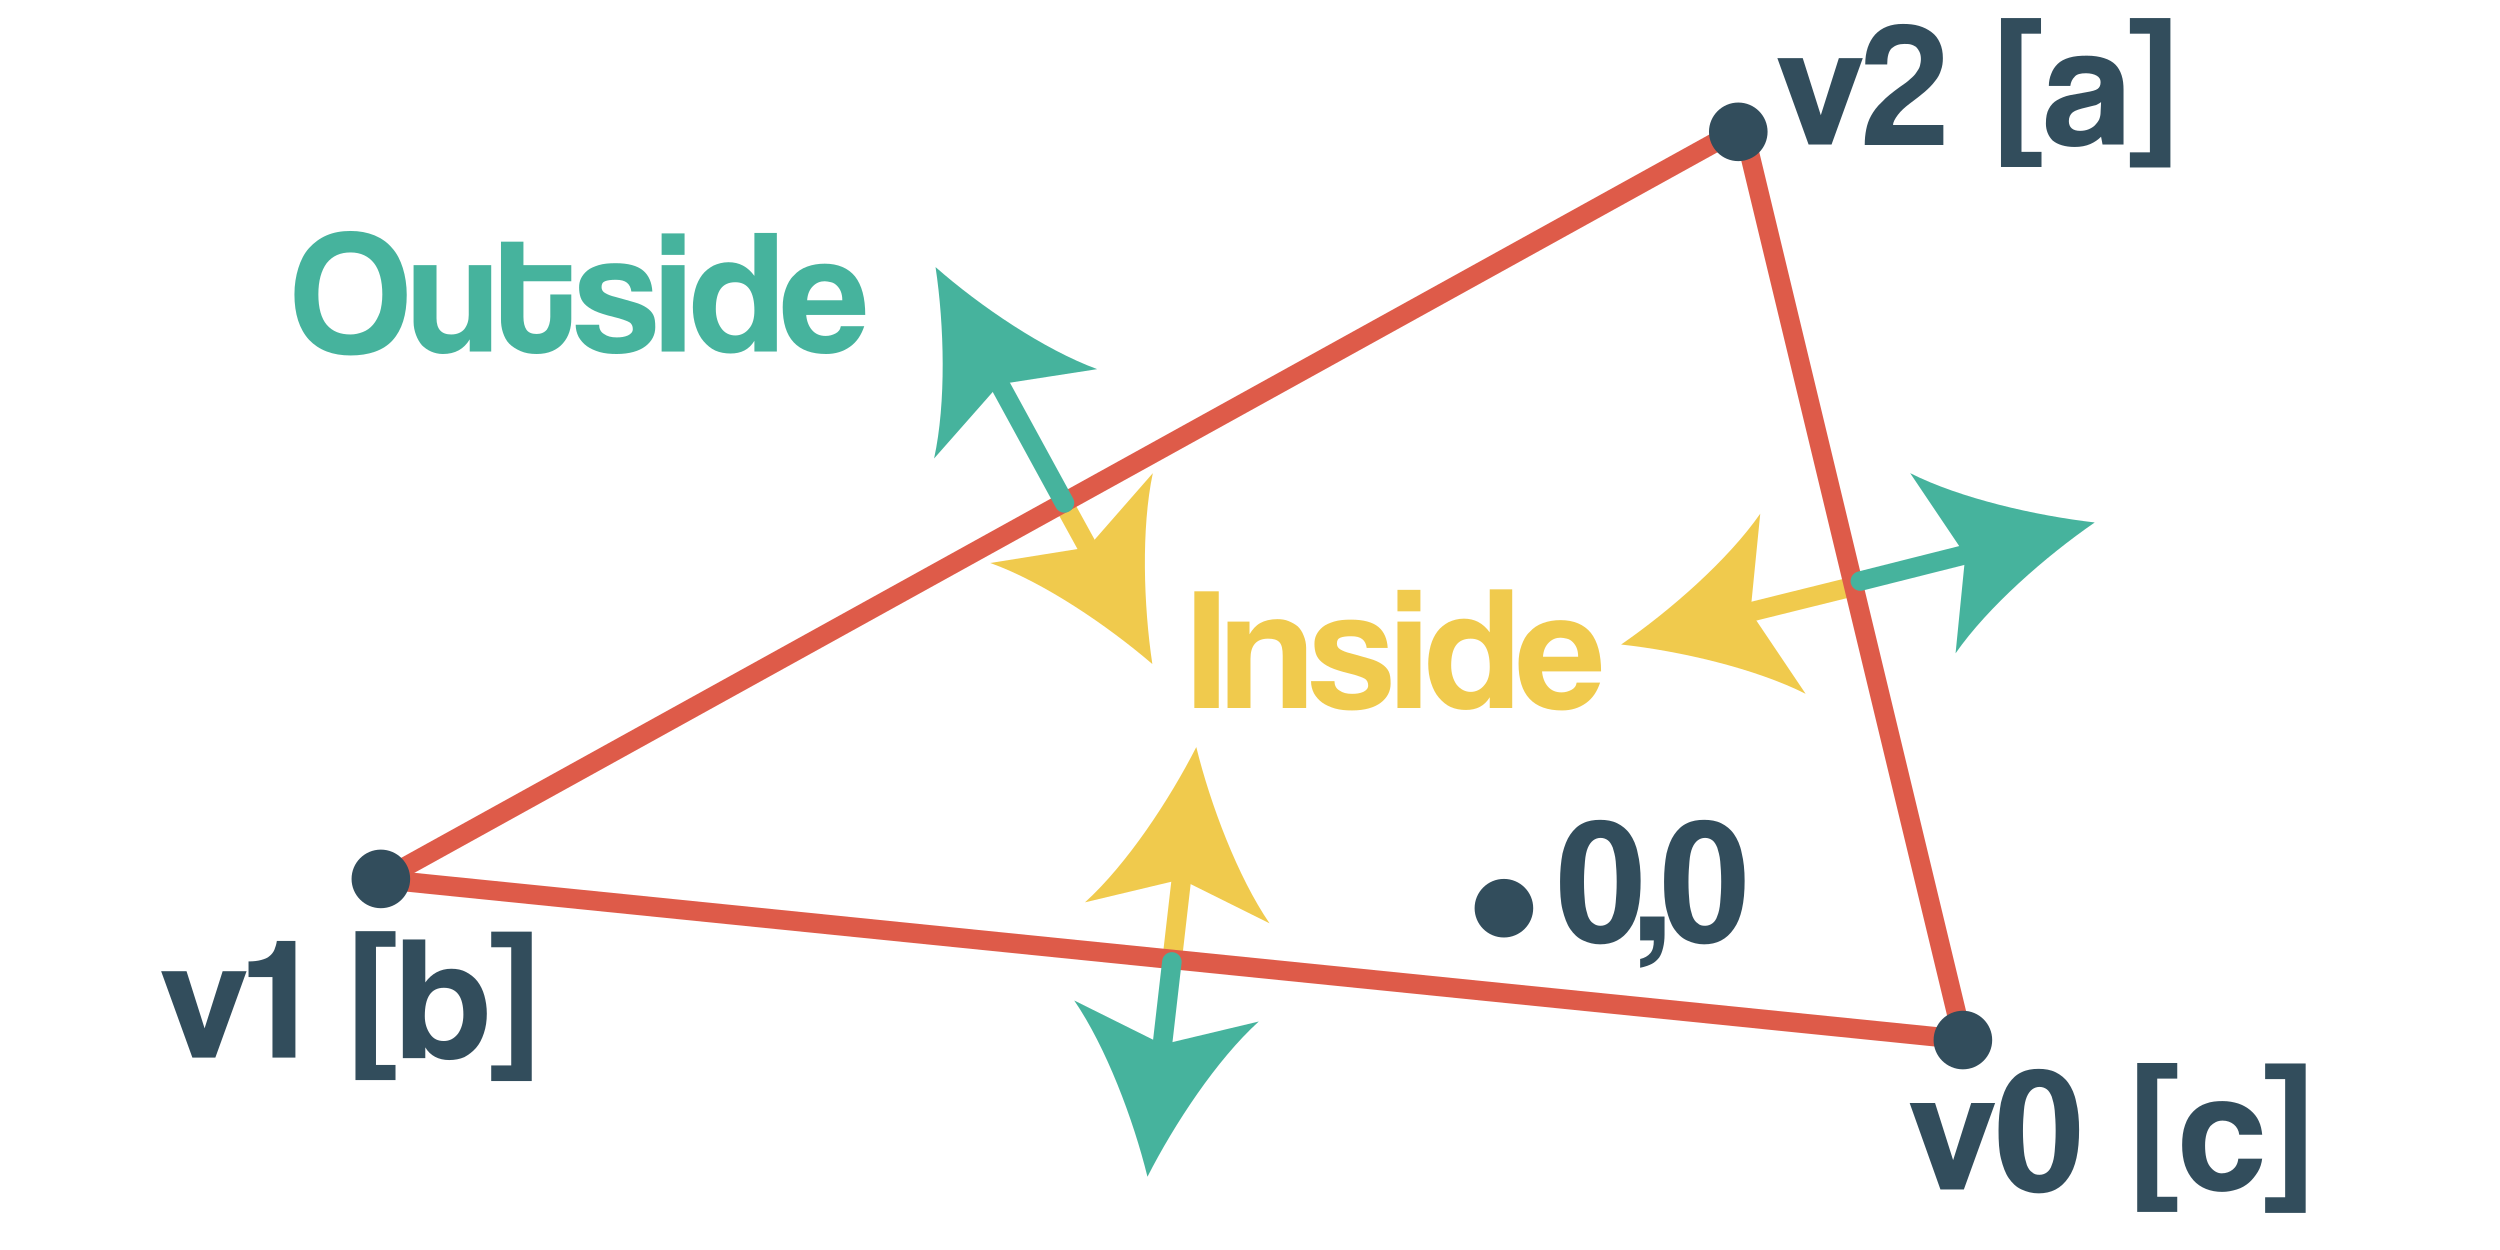
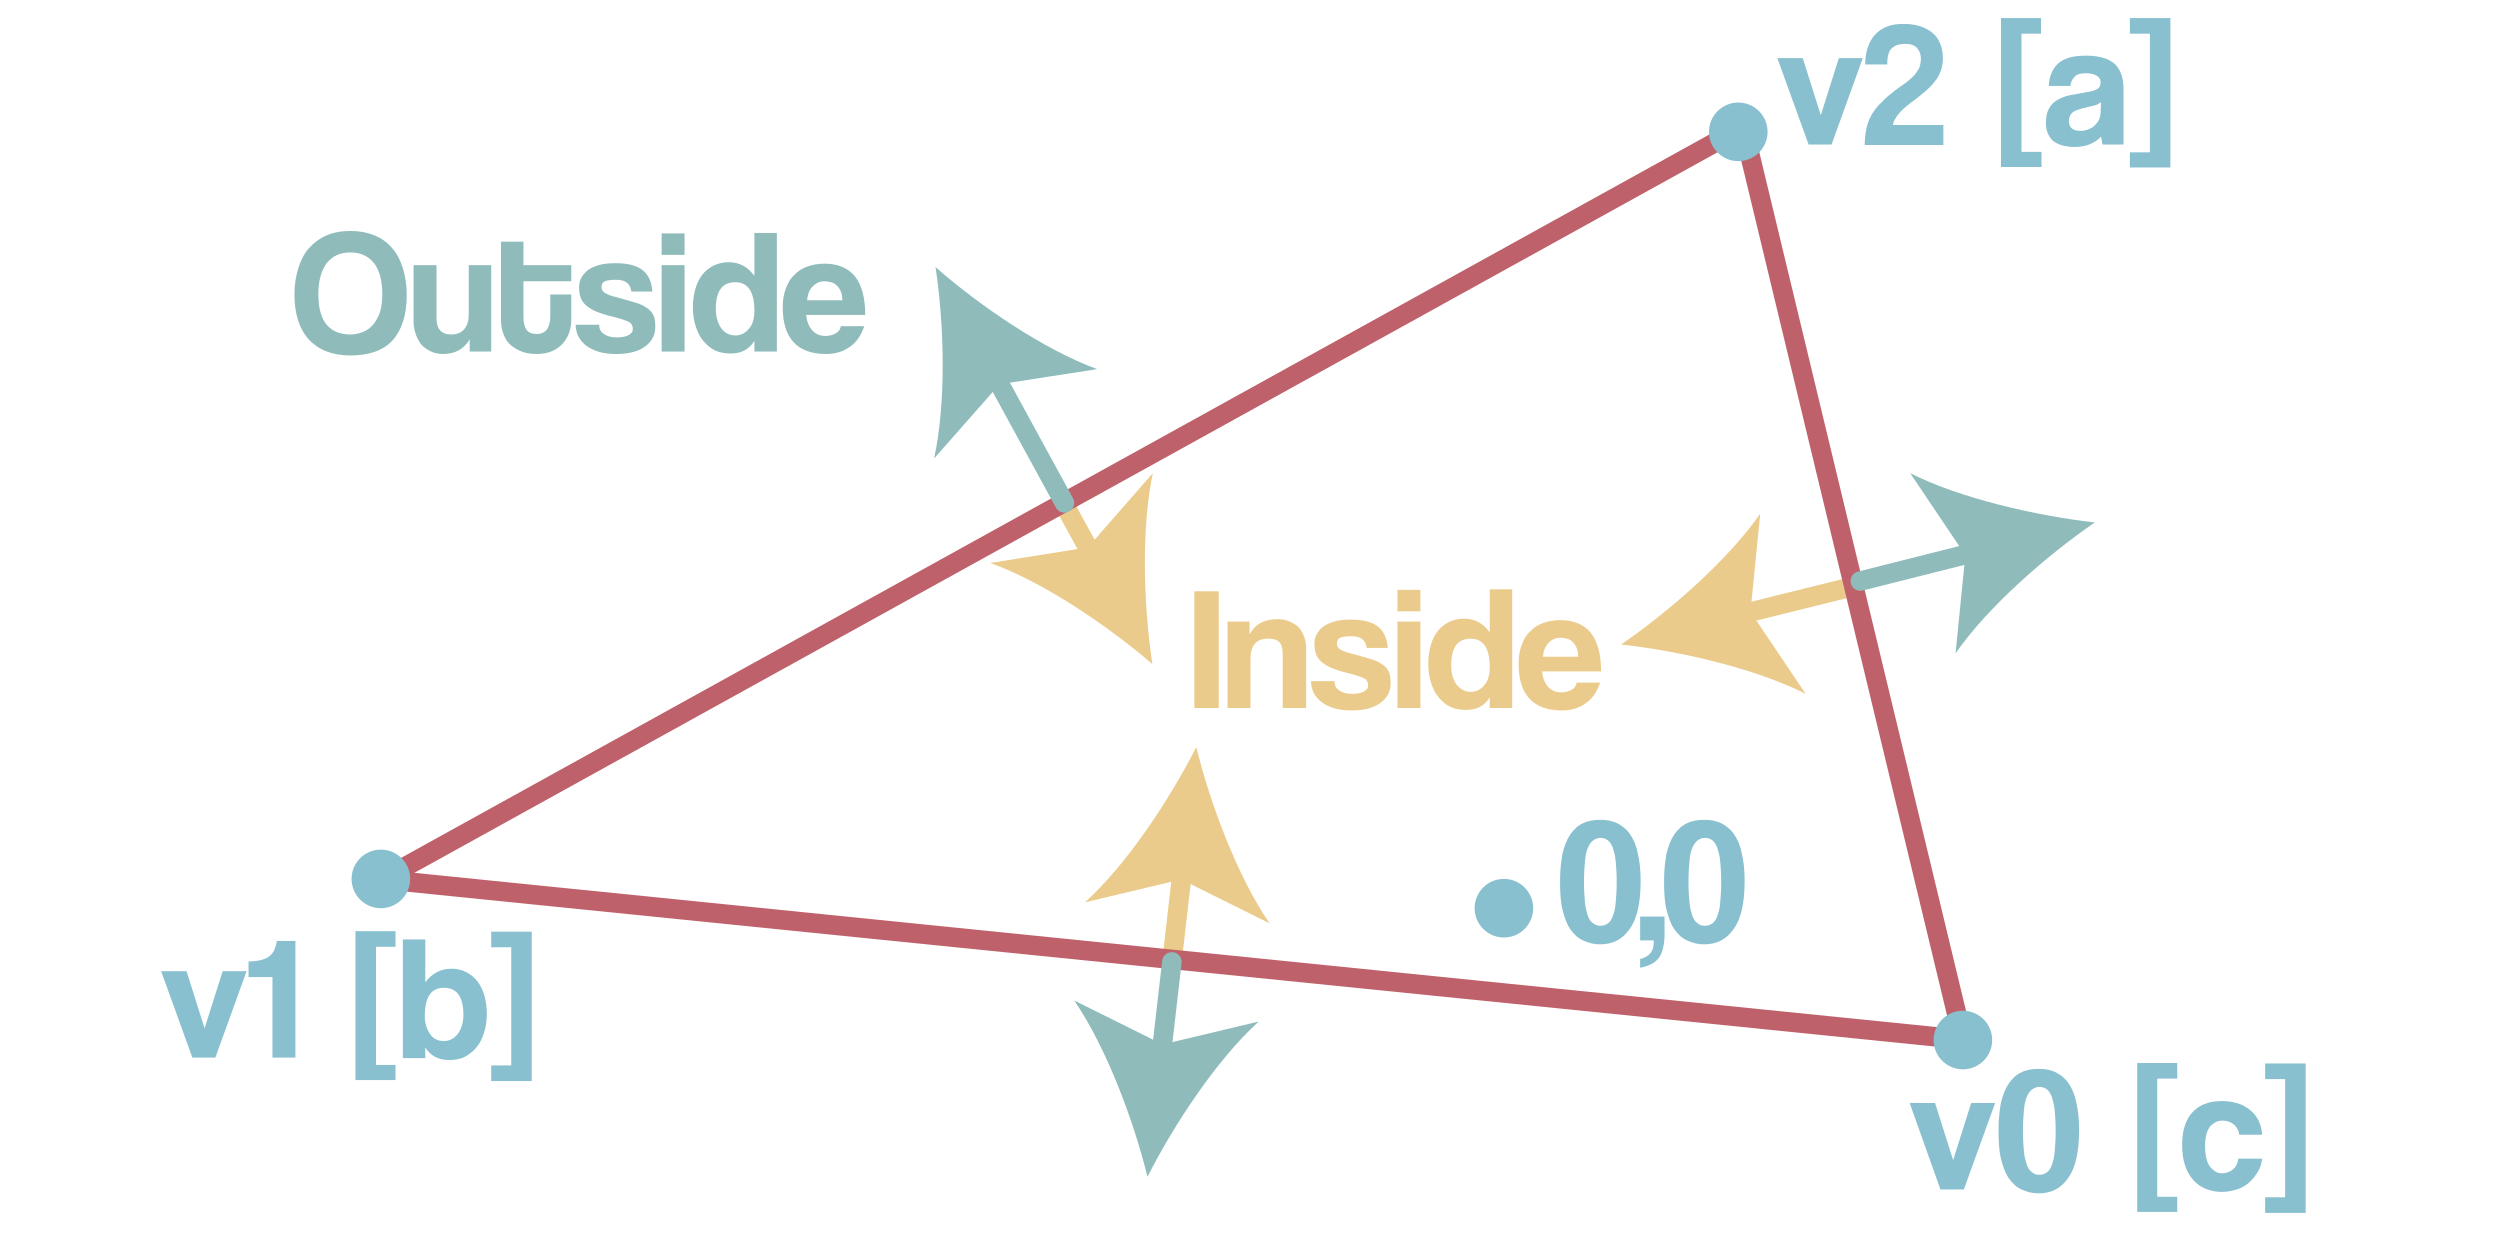
<svg xmlns="http://www.w3.org/2000/svg" version="1.1" id="Layer_1" x="0px" y="0px" viewBox="0 0 512 256" style="enable-background:new 0 0 512 256;" xml:space="preserve">
  <style type="text/css">
- 	.st0{fill:none;stroke:#F0CA4D;stroke-width:4;stroke-linecap:round;stroke-linejoin:round;}
- 	.st1{fill:#F0CA4D;}
- 	.st2{fill:none;stroke:#DE5B49;stroke-width:4;stroke-linecap:round;stroke-linejoin:round;stroke-miterlimit:10;}
- 	.st3{fill:none;stroke:#46B39D;stroke-width:4;stroke-linecap:round;stroke-linejoin:round;}
- 	.st4{fill:#46B39D;}
- 	.st5{fill:#324D5C;}
+ 	.st0{fill:none;stroke:#ebcb8b;stroke-width:4;stroke-linecap:round;stroke-linejoin:round;}
+ 	.st1{fill:#ebcb8b;}
+ 	.st2{fill:none;stroke:#bf616a;stroke-width:4;stroke-linecap:round;stroke-linejoin:round;stroke-miterlimit:10;}
+ 	.st3{fill:none;stroke:#8fbcbb;stroke-width:4;stroke-linecap:round;stroke-linejoin:round;}
+ 	.st4{fill:#8fbcbb;}
+ 	.st5{fill:#88c0d0;}
</style>
  <g>
    <g>
      <line class="st0" x1="217.6" y1="102.7" x2="224.3" y2="114.9" />
      <g>
        <path class="st1" d="M236,136c-9.2-7.9-22.3-16.8-33.2-20.7l20-3.2l13.3-15.2C233.7,108.2,234.2,124,236,136z" />
      </g>
    </g>
  </g>
  <g>
    <g>
      <line class="st0" x1="380" y1="120" x2="355.4" y2="126.1" />
      <g>
        <path class="st1" d="M332,132c10-6.9,21.9-17.3,28.5-26.8l-2,20.1l11.3,16.8C359.5,136.9,344,133.3,332,132z" />
      </g>
    </g>
  </g>
  <g>
    <g>
      <line class="st0" x1="242.3" y1="177" x2="240" y2="197" />
      <g>
        <path class="st1" d="M245,153c-5.5,10.8-14.2,24-22.8,31.8l19.7-4.7l18.1,9C253.5,179.6,247.9,164.8,245,153z" />
      </g>
    </g>
  </g>
  <line class="st2" x1="402" y1="212.9" x2="78.3" y2="180.1" />
  <line class="st2" x1="78.3" y1="180.1" x2="357" y2="26" />
  <line class="st2" x1="402" y1="212.9" x2="357" y2="26" />
  <g>
    <g>
      <line class="st3" x1="218" y1="103" x2="203.2" y2="75.9" />
      <g>
        <path class="st4" d="M191.6,54.7c9.1,8,22.2,16.9,33.1,20.9l-20,3.1l-13.4,15.2C193.8,82.5,193.4,66.7,191.6,54.7z" />
      </g>
    </g>
  </g>
  <g>
    <g>
      <line class="st3" x1="381" y1="119" x2="405.6" y2="112.8" />
      <g>
        <path class="st4" d="M429,107c-10,6.9-21.9,17.3-28.5,26.8l2-20.1l-11.3-16.8C401.5,102.1,416.9,105.6,429,107z" />
      </g>
    </g>
  </g>
  <g>
    <g>
      <line class="st3" x1="237.7" y1="217" x2="240" y2="197" />
      <g>
        <path class="st4" d="M235,241c5.5-10.8,14.2-24,22.8-31.8l-19.7,4.7l-18.1-9C226.5,214.4,232.1,229.2,235,241z" />
      </g>
    </g>
  </g>
  <g>
    <path class="st1" d="M244.6,145v-23.9h5V145H244.6z" />
    <path class="st1" d="M262.7,145v-10.7c0-1.4-0.2-2.3-0.7-2.8s-1.2-0.7-2.3-0.7c-2.4,0-3.6,1.4-3.6,4.1V145h-4.7v-17.7h4.5v2.6   c0.6-1,1.3-1.8,2.2-2.3s2.1-0.8,3.5-0.8c0.8,0,1.6,0.1,2.3,0.4c0.7,0.3,1.3,0.6,1.9,1.1c0.5,0.5,0.9,1.1,1.2,1.9   c0.3,0.7,0.5,1.6,0.5,2.5V145H262.7z" />
    <path class="st1" d="M279.9,132.7c-0.1-0.8-0.4-1.4-0.9-1.8s-1.2-0.6-2.3-0.6c-1,0-1.7,0.1-2.2,0.3c-0.5,0.2-0.7,0.6-0.7,1.2   c0,0.5,0.2,0.9,0.7,1.2c0.5,0.3,1.2,0.6,2.1,0.8c1.5,0.4,2.8,0.8,3.9,1.1c1.1,0.3,1.9,0.7,2.5,1.1c0.6,0.4,1.1,0.9,1.4,1.5   c0.3,0.6,0.4,1.4,0.4,2.5c0,1.6-0.7,2.9-2,3.9c-1.3,1-3.3,1.6-5.9,1.6c-1.3,0-2.4-0.1-3.5-0.4c-1-0.3-1.9-0.7-2.6-1.2   c-0.7-0.5-1.3-1.2-1.7-1.9c-0.4-0.8-0.6-1.6-0.6-2.5h4.8c0,0.8,0.3,1.5,1,1.9c0.7,0.5,1.5,0.7,2.6,0.7c0.9,0,1.6-0.1,2.3-0.4   c0.6-0.3,1-0.7,1-1.3c0-0.6-0.2-1.1-0.7-1.4s-1.2-0.5-2.1-0.8c-1.7-0.4-3.1-0.8-4.2-1.2c-1.1-0.4-1.9-0.9-2.5-1.4s-1-1.1-1.2-1.7   c-0.2-0.6-0.3-1.3-0.3-2c0-0.7,0.1-1.3,0.4-1.9s0.7-1.1,1.3-1.6c0.6-0.5,1.4-0.8,2.3-1.1c1-0.3,2.1-0.4,3.5-0.4   c2.5,0,4.4,0.5,5.6,1.5c1.2,1,1.8,2.5,1.9,4.3H279.9z" />
    <path class="st1" d="M286.2,125.2v-4.4h4.7v4.4H286.2z M286.2,145v-17.7h4.7V145H286.2z" />
    <path class="st1" d="M305.1,145l0-2.2c-1.1,1.8-2.7,2.6-4.9,2.6c-1.1,0-2.2-0.2-3.1-0.6c-0.9-0.4-1.7-1.1-2.4-1.9   c-0.7-0.8-1.2-1.8-1.6-3c-0.4-1.2-0.6-2.5-0.6-4c0-1.3,0.2-2.6,0.5-3.7c0.3-1.1,0.8-2.1,1.4-2.9c0.6-0.8,1.4-1.4,2.3-1.9   c0.9-0.4,1.9-0.7,3.1-0.7c2.2,0,3.9,0.9,5.3,2.8v-8.8h4.6V145H305.1z M301.2,141.7c1.1,0,2.1-0.5,2.8-1.4c0.8-0.9,1.1-2.2,1.1-3.7   c0-3.8-1.3-5.8-3.9-5.8c-2.7,0-4,1.8-4,5.5c0,1.6,0.4,2.9,1.1,3.9C299.1,141.2,300.1,141.7,301.2,141.7z" />
    <path class="st1" d="M315.8,137.4c0.1,1.3,0.5,2.4,1.2,3.2s1.6,1.2,2.8,1.2c0.8,0,1.4-0.2,2-0.5s1-0.8,1.1-1.5h4.8   c-0.6,1.8-1.5,3.2-2.9,4.2s-3,1.5-4.9,1.5c-5.9,0-8.9-3.2-8.9-9.6c0-1.4,0.2-2.6,0.6-3.7c0.4-1.1,0.9-2.1,1.7-2.8   c0.7-0.8,1.6-1.4,2.7-1.8s2.3-0.6,3.6-0.6c2.7,0,4.8,0.9,6.2,2.6c1.4,1.8,2.1,4.4,2.1,7.9H315.8z M323.2,134.4   c0-0.6-0.1-1.2-0.3-1.7c-0.2-0.5-0.5-0.9-0.8-1.2c-0.3-0.3-0.7-0.6-1.2-0.7s-0.9-0.2-1.3-0.2c-0.9,0-1.7,0.3-2.4,1   c-0.7,0.7-1.1,1.6-1.2,2.9H323.2z" />
  </g>
  <g>
    <path class="st4" d="M71.8,72.8c-3.7,0-6.5-1.1-8.5-3.2c-2-2.2-3-5.3-3-9.3c0-2,0.3-3.8,0.8-5.4s1.2-3,2.2-4.1c1-1.1,2.2-2,3.6-2.6   c1.4-0.6,3-0.9,4.9-0.9c1.8,0,3.4,0.3,4.9,0.9c1.4,0.6,2.6,1.4,3.6,2.6c1,1.1,1.7,2.5,2.2,4.1c0.5,1.6,0.8,3.5,0.8,5.5   c0,4.1-1,7.2-2.9,9.3S75.5,72.8,71.8,72.8z M71.8,68.5c0.9,0,1.7-0.2,2.5-0.5c0.8-0.3,1.5-0.8,2.1-1.5c0.6-0.7,1-1.5,1.4-2.5   c0.3-1,0.5-2.3,0.5-3.7c0-2.8-0.6-5-1.7-6.4s-2.7-2.2-4.8-2.2c-2.1,0-3.7,0.7-4.9,2.2c-1.1,1.5-1.7,3.6-1.7,6.4   c0,2.8,0.6,4.9,1.7,6.2C68.1,67.9,69.7,68.5,71.8,68.5z" />
    <path class="st4" d="M96.2,72v-2.5c-1.2,2-3,3-5.5,3c-0.9,0-1.7-0.2-2.4-0.5s-1.4-0.8-1.9-1.3c-0.5-0.6-0.9-1.3-1.2-2.1   s-0.5-1.7-0.5-2.7V54.3h4.7v10.9c0,2.2,1,3.3,3,3.3c1.2,0,2.1-0.4,2.7-1.1c0.6-0.8,0.9-1.7,0.9-2.9V54.3h4.6V72H96.2z" />
    <path class="st4" d="M112.6,60.3h4.4v5c0,0.9-0.1,1.8-0.4,2.7c-0.3,0.9-0.7,1.6-1.3,2.3s-1.3,1.2-2.2,1.6c-0.9,0.4-2,0.6-3.2,0.6   c-1.3,0-2.4-0.2-3.3-0.6c-0.9-0.4-1.7-0.9-2.3-1.5c-0.6-0.6-1-1.4-1.3-2.3c-0.3-0.9-0.4-1.8-0.4-2.7V49.5h4.6v4.8h9.8v3.3h-9.8v7.3   c0,1.1,0.2,2,0.6,2.6c0.4,0.6,1.1,0.9,2.1,0.9c0.9,0,1.6-0.3,2.1-0.9c0.4-0.6,0.7-1.5,0.7-2.6V60.3z" />
    <path class="st4" d="M129.3,59.7c-0.1-0.8-0.4-1.4-0.9-1.8s-1.2-0.6-2.3-0.6c-1,0-1.7,0.1-2.2,0.3c-0.5,0.2-0.7,0.6-0.7,1.2   c0,0.5,0.2,0.9,0.7,1.2c0.5,0.3,1.2,0.6,2.1,0.8c1.5,0.4,2.8,0.8,3.9,1.1c1.1,0.3,1.9,0.7,2.5,1.1c0.6,0.4,1.1,0.9,1.4,1.5   c0.3,0.6,0.4,1.4,0.4,2.5c0,1.6-0.7,2.9-2,3.9c-1.3,1-3.3,1.6-5.9,1.6c-1.3,0-2.4-0.1-3.5-0.4c-1-0.3-1.9-0.7-2.6-1.2   c-0.7-0.5-1.3-1.2-1.7-1.9c-0.4-0.8-0.6-1.6-0.6-2.5h4.8c0,0.8,0.3,1.5,1,1.9c0.7,0.5,1.5,0.7,2.6,0.7c0.9,0,1.6-0.1,2.3-0.4   c0.6-0.3,1-0.7,1-1.3c0-0.6-0.2-1.1-0.7-1.4s-1.2-0.5-2.1-0.8c-1.7-0.4-3.1-0.8-4.2-1.2c-1.1-0.4-1.9-0.9-2.5-1.4s-1-1.1-1.2-1.7   c-0.2-0.6-0.3-1.3-0.3-2c0-0.7,0.1-1.3,0.4-1.9c0.3-0.6,0.7-1.1,1.3-1.6c0.6-0.5,1.4-0.8,2.3-1.1c1-0.3,2.1-0.4,3.5-0.4   c2.5,0,4.4,0.5,5.6,1.5c1.2,1,1.8,2.5,1.9,4.3H129.3z" />
    <path class="st4" d="M135.5,52.2v-4.4h4.7v4.4H135.5z M135.5,72V54.3h4.7V72H135.5z" />
    <path class="st4" d="M154.5,72l0-2.2c-1.1,1.8-2.7,2.6-4.9,2.6c-1.1,0-2.2-0.2-3.1-0.6c-0.9-0.4-1.7-1.1-2.4-1.9   c-0.7-0.8-1.2-1.8-1.6-3c-0.4-1.2-0.6-2.5-0.6-4c0-1.3,0.2-2.6,0.5-3.7c0.3-1.1,0.8-2.1,1.4-2.9c0.6-0.8,1.4-1.4,2.3-1.9   c0.9-0.4,1.9-0.7,3.1-0.7c2.2,0,3.9,0.9,5.3,2.8v-8.8h4.6V72H154.5z M150.6,68.7c1.1,0,2.1-0.5,2.8-1.4c0.8-0.9,1.1-2.2,1.1-3.7   c0-3.8-1.3-5.8-3.9-5.8c-2.7,0-4,1.8-4,5.5c0,1.6,0.4,2.9,1.1,3.9C148.4,68.2,149.4,68.7,150.6,68.7z" />
    <path class="st4" d="M165.1,64.4c0.1,1.3,0.5,2.4,1.2,3.2s1.6,1.2,2.8,1.2c0.8,0,1.4-0.2,2-0.5s1-0.8,1.1-1.5h4.8   c-0.6,1.8-1.5,3.2-2.9,4.2s-3,1.5-4.9,1.5c-5.9,0-8.9-3.2-8.9-9.6c0-1.4,0.2-2.6,0.6-3.7c0.4-1.1,0.9-2.1,1.7-2.8   c0.7-0.8,1.6-1.4,2.7-1.8s2.3-0.6,3.6-0.6c2.7,0,4.8,0.9,6.2,2.6c1.4,1.8,2.1,4.4,2.1,7.9H165.1z M172.5,61.4   c0-0.6-0.1-1.2-0.3-1.7c-0.2-0.5-0.5-0.9-0.8-1.2c-0.3-0.3-0.7-0.6-1.2-0.7s-0.9-0.2-1.3-0.2c-0.9,0-1.7,0.3-2.4,1   c-0.7,0.7-1.1,1.6-1.2,2.9H172.5z" />
  </g>
  <g>
    <path class="st5" d="M397.4,243.6l-6.3-17.7h5.2l3.7,11.7l3.7-11.7h4.9l-6.4,17.7H397.4z" />
    <path class="st5" d="M417.5,244.4c-1.3,0-2.4-0.3-3.5-0.8s-1.9-1.3-2.6-2.3c-0.7-1-1.2-2.4-1.6-4c-0.4-1.6-0.5-3.6-0.5-5.8   c0-2.2,0.2-4.1,0.5-5.7c0.4-1.6,0.9-2.9,1.6-3.9c0.7-1,1.5-1.8,2.6-2.3c1-0.5,2.2-0.7,3.5-0.7s2.5,0.2,3.5,0.7   c1,0.5,1.9,1.2,2.6,2.2c0.7,1,1.3,2.3,1.6,3.9c0.4,1.6,0.6,3.5,0.6,5.7c0,4.4-0.7,7.7-2.2,9.8C422.1,243.4,420.1,244.4,417.5,244.4   z M417.7,240.6c0.6,0,1.1-0.2,1.5-0.5c0.4-0.3,0.8-0.8,1-1.5c0.3-0.7,0.5-1.6,0.6-2.8c0.1-1.1,0.2-2.5,0.2-4.2   c0-1.7-0.1-3.1-0.2-4.2c-0.1-1.2-0.4-2.1-0.6-2.8c-0.3-0.7-0.6-1.2-1-1.5s-0.9-0.5-1.5-0.5c-0.6,0-1.1,0.2-1.5,0.5   c-0.4,0.3-0.8,0.8-1.1,1.5s-0.5,1.6-0.6,2.8c-0.1,1.1-0.2,2.5-0.2,4.2c0,1.7,0.1,3.1,0.2,4.2c0.1,1.2,0.4,2.1,0.6,2.8   c0.3,0.7,0.6,1.2,1.1,1.5C416.6,240.5,417.1,240.6,417.7,240.6z" />
    <path class="st5" d="M437.7,248.3v-30.6h8.2v3.2h-4.1v24.2h4.1v3.1H437.7z" />
    <path class="st5" d="M463.3,237.2c-0.1,1-0.4,2-0.9,2.8s-1.1,1.6-1.8,2.2c-0.7,0.6-1.5,1.1-2.5,1.4s-1.9,0.5-3,0.5   c-1.2,0-2.3-0.2-3.3-0.6c-1-0.4-1.9-1-2.6-1.8s-1.3-1.8-1.7-3c-0.4-1.2-0.6-2.6-0.6-4.2s0.2-3,0.6-4.1c0.4-1.2,1-2.1,1.7-2.8   c0.7-0.7,1.6-1.3,2.6-1.6c1-0.4,2.2-0.5,3.4-0.5c1.2,0,2.2,0.2,3.2,0.5c0.9,0.3,1.8,0.8,2.5,1.4c0.7,0.6,1.3,1.3,1.7,2.2   c0.4,0.8,0.6,1.8,0.7,2.8h-4.7c-0.1-0.9-0.5-1.6-1.1-2.1c-0.6-0.5-1.4-0.8-2.3-0.8c-0.5,0-1,0.1-1.4,0.3c-0.4,0.2-0.8,0.5-1.1,0.8   c-0.3,0.4-0.6,0.9-0.8,1.6c-0.2,0.7-0.3,1.5-0.3,2.4c0,1.9,0.3,3.4,1,4.3c0.7,0.9,1.5,1.4,2.4,1.4s1.7-0.3,2.3-0.8   c0.6-0.5,1-1.2,1.1-2.2H463.3z" />
    <path class="st5" d="M463.9,248.3v-3.1h4.1v-24.2h-4.1v-3.2h8.3v30.6H463.9z" />
  </g>
  <g>
    <path class="st5" d="M39.4,216.6L33,198.9h5.2l3.7,11.7l3.7-11.7h4.9l-6.4,17.7H39.4z" />
    <path class="st5" d="M55.8,216.6v-16.5h-4.9v-3.2c1,0,1.9-0.1,2.6-0.3c0.7-0.2,1.3-0.4,1.7-0.8c0.4-0.3,0.8-0.8,1-1.3   c0.2-0.5,0.4-1.1,0.5-1.8h3.8v23.9H55.8z" />
    <path class="st5" d="M72.8,221.3v-30.6H81v3.2H77v24.2H81v3.1H72.8z" />
    <path class="st5" d="M82.5,216.6v-24.2h4.6v8.8c1.3-1.8,3.1-2.8,5.3-2.8c1.2,0,2.2,0.2,3.1,0.7s1.7,1.1,2.3,1.9   c0.6,0.8,1.1,1.8,1.4,2.9c0.3,1.1,0.5,2.3,0.5,3.7c0,1.5-0.2,2.8-0.6,4c-0.4,1.2-0.9,2.2-1.6,3c-0.7,0.8-1.5,1.4-2.4,1.9   c-0.9,0.4-2,0.6-3.1,0.6c-2.2,0-3.9-0.9-4.9-2.6l0,2.2H82.5z M90.9,213.2c1.2,0,2.1-0.5,2.9-1.5c0.7-1,1.1-2.3,1.1-3.9   c0-3.6-1.3-5.5-4-5.5c-2.6,0-3.9,1.9-3.9,5.8c0,1.5,0.4,2.7,1.1,3.7C88.8,212.8,89.7,213.2,90.9,213.2z" />
    <path class="st5" d="M100.6,221.3v-3.1h4.1v-24.2h-4.1v-3.2h8.3v30.6H100.6z" />
  </g>
  <g>
    <path class="st5" d="M370.4,29.6L364,11.9h5.2l3.7,11.7l3.7-11.7h4.9l-6.4,17.7H370.4z" />
    <path class="st5" d="M381.9,29.6c0-1.1,0.1-2.1,0.3-3.1s0.5-1.9,1-2.8c0.5-0.9,1.2-1.9,2.2-2.8c0.9-1,2.2-2,3.7-3.1   c0.9-0.6,1.6-1.1,2.1-1.6c0.6-0.5,1-0.9,1.3-1.4c0.3-0.4,0.6-0.9,0.7-1.3c0.1-0.4,0.2-0.9,0.2-1.4c0-0.6-0.1-1.1-0.3-1.5   s-0.4-0.7-0.7-1c-0.3-0.2-0.7-0.4-1.1-0.5s-0.8-0.1-1.3-0.1c-1.1,0-1.9,0.3-2.6,0.9c-0.6,0.6-0.9,1.7-0.9,3.3h-4.5   c0-2.6,0.7-4.6,2-6.1c1.4-1.5,3.3-2.2,5.7-2.2c1.2,0,2.3,0.1,3.3,0.4c1,0.3,1.8,0.7,2.6,1.3s1.3,1.3,1.7,2.2s0.6,1.9,0.6,3.1   c0,0.9-0.1,1.7-0.4,2.5c-0.2,0.7-0.6,1.5-1.2,2.2c-0.5,0.7-1.3,1.5-2.1,2.2s-2,1.6-3.2,2.5c-0.9,0.7-1.7,1.4-2.3,2.2s-1,1.5-1,2.1   h10.3v4.1H381.9z" />
    <path class="st5" d="M409.8,34.3V3.7h8.2v3.2H414v24.2h4.1v3.1H409.8z" />
    <path class="st5" d="M430.6,29.6c-0.1-0.5-0.2-1-0.3-1.6c-0.6,0.6-1.3,1.1-2.2,1.5s-2,0.6-3.2,0.6c-2,0-3.5-0.5-4.5-1.3   c-0.9-0.9-1.4-2.1-1.4-3.5c0-1.3,0.2-2.3,0.6-3c0.4-0.8,1-1.4,1.7-1.8c0.7-0.4,1.6-0.8,2.6-1s2.1-0.4,3.3-0.6s2-0.4,2.4-0.7   c0.4-0.3,0.6-0.7,0.6-1.4c0-0.6-0.3-1-0.8-1.3s-1.3-0.5-2.2-0.5c-1.1,0-1.9,0.2-2.3,0.7c-0.5,0.5-0.8,1.1-0.9,1.9h-4.4   c0-0.9,0.2-1.8,0.5-2.5c0.3-0.8,0.7-1.4,1.3-2c0.6-0.6,1.4-1,2.4-1.3c1-0.3,2.2-0.4,3.6-0.4c1.4,0,2.6,0.2,3.5,0.5   c1,0.3,1.8,0.8,2.3,1.3c0.6,0.6,1,1.3,1.3,2.2c0.3,0.9,0.4,1.9,0.4,3v11.2H430.6z M430.3,20.9c-0.2,0.2-0.6,0.4-1,0.6   c-0.5,0.1-1.1,0.3-2,0.5c-1.3,0.3-2.3,0.6-2.8,1s-0.8,1-0.8,1.8c0,1.3,0.8,2,2.3,2c0.6,0,1.2-0.1,1.7-0.3c0.5-0.2,1-0.5,1.3-0.8   s0.7-0.8,0.9-1.2c0.2-0.5,0.3-1,0.3-1.5L430.3,20.9z" />
    <path class="st5" d="M436.2,34.3v-3.1h4.1V6.9h-4.1V3.7h8.3v30.6H436.2z" />
  </g>
  <circle class="st5" cx="402" cy="213" r="6" />
  <circle class="st5" cx="78" cy="180" r="6" />
  <circle class="st5" cx="356" cy="27" r="6" />
  <circle class="st5" cx="308" cy="186" r="6" />
  <g>
    <path class="st5" d="M327.7,193.4c-1.3,0-2.4-0.3-3.5-0.8s-1.9-1.3-2.6-2.3c-0.7-1-1.2-2.4-1.6-4c-0.4-1.6-0.5-3.6-0.5-5.8   c0-2.2,0.2-4.1,0.5-5.7c0.4-1.6,0.9-2.9,1.6-3.9c0.7-1,1.5-1.8,2.6-2.3c1-0.5,2.2-0.7,3.5-0.7s2.5,0.2,3.5,0.7   c1,0.5,1.9,1.2,2.6,2.2c0.7,1,1.3,2.3,1.6,3.9c0.4,1.6,0.6,3.5,0.6,5.7c0,4.4-0.7,7.7-2.2,9.8C332.3,192.4,330.3,193.4,327.7,193.4   z M327.8,189.6c0.6,0,1.1-0.2,1.5-0.5c0.4-0.3,0.8-0.8,1-1.5c0.3-0.7,0.5-1.6,0.6-2.8c0.1-1.1,0.2-2.5,0.2-4.2   c0-1.7-0.1-3.1-0.2-4.2c-0.1-1.2-0.4-2.1-0.6-2.8c-0.3-0.7-0.6-1.2-1-1.5s-0.9-0.5-1.5-0.5c-0.6,0-1.1,0.2-1.5,0.5   c-0.4,0.3-0.8,0.8-1.1,1.5s-0.5,1.6-0.6,2.8c-0.1,1.1-0.2,2.5-0.2,4.2c0,1.7,0.1,3.1,0.2,4.2c0.1,1.2,0.4,2.1,0.6,2.8   c0.3,0.7,0.6,1.2,1.1,1.5C326.8,189.5,327.3,189.6,327.8,189.6z" />
    <path class="st5" d="M335.9,196.4c0.9-0.2,1.6-0.6,2.1-1.2s0.7-1.4,0.7-2.6h-2.8v-4.9h5v3.7c0,1-0.1,1.9-0.3,2.7   c-0.2,0.8-0.4,1.4-0.8,2c-0.4,0.5-0.9,1-1.5,1.3s-1.4,0.6-2.4,0.8V196.4z" />
    <path class="st5" d="M349,193.4c-1.3,0-2.4-0.3-3.5-0.8s-1.9-1.3-2.6-2.3c-0.7-1-1.2-2.4-1.6-4c-0.4-1.6-0.5-3.6-0.5-5.8   c0-2.2,0.2-4.1,0.5-5.7c0.4-1.6,0.9-2.9,1.6-3.9c0.7-1,1.5-1.8,2.6-2.3c1-0.5,2.2-0.7,3.5-0.7s2.5,0.2,3.5,0.7   c1,0.5,1.9,1.2,2.6,2.2c0.7,1,1.3,2.3,1.6,3.9c0.4,1.6,0.6,3.5,0.6,5.7c0,4.4-0.7,7.7-2.2,9.8C353.6,192.4,351.6,193.4,349,193.4z    M349.2,189.6c0.6,0,1.1-0.2,1.5-0.5c0.4-0.3,0.8-0.8,1-1.5c0.3-0.7,0.5-1.6,0.6-2.8c0.1-1.1,0.2-2.5,0.2-4.2   c0-1.7-0.1-3.1-0.2-4.2c-0.1-1.2-0.4-2.1-0.6-2.8c-0.3-0.7-0.6-1.2-1-1.5s-0.9-0.5-1.5-0.5c-0.6,0-1.1,0.2-1.5,0.5   c-0.4,0.3-0.8,0.8-1.1,1.5s-0.5,1.6-0.6,2.8c-0.1,1.1-0.2,2.5-0.2,4.2c0,1.7,0.1,3.1,0.2,4.2c0.1,1.2,0.4,2.1,0.6,2.8   c0.3,0.7,0.6,1.2,1.1,1.5C348.1,189.5,348.6,189.6,349.2,189.6z" />
  </g>
  <g>
</g>
  <g>
</g>
  <g>
</g>
  <g>
</g>
  <g>
</g>
  <g>
</g>
  <g>
</g>
  <g>
</g>
  <g>
</g>
  <g>
</g>
  <g>
</g>
  <g>
</g>
</svg>
